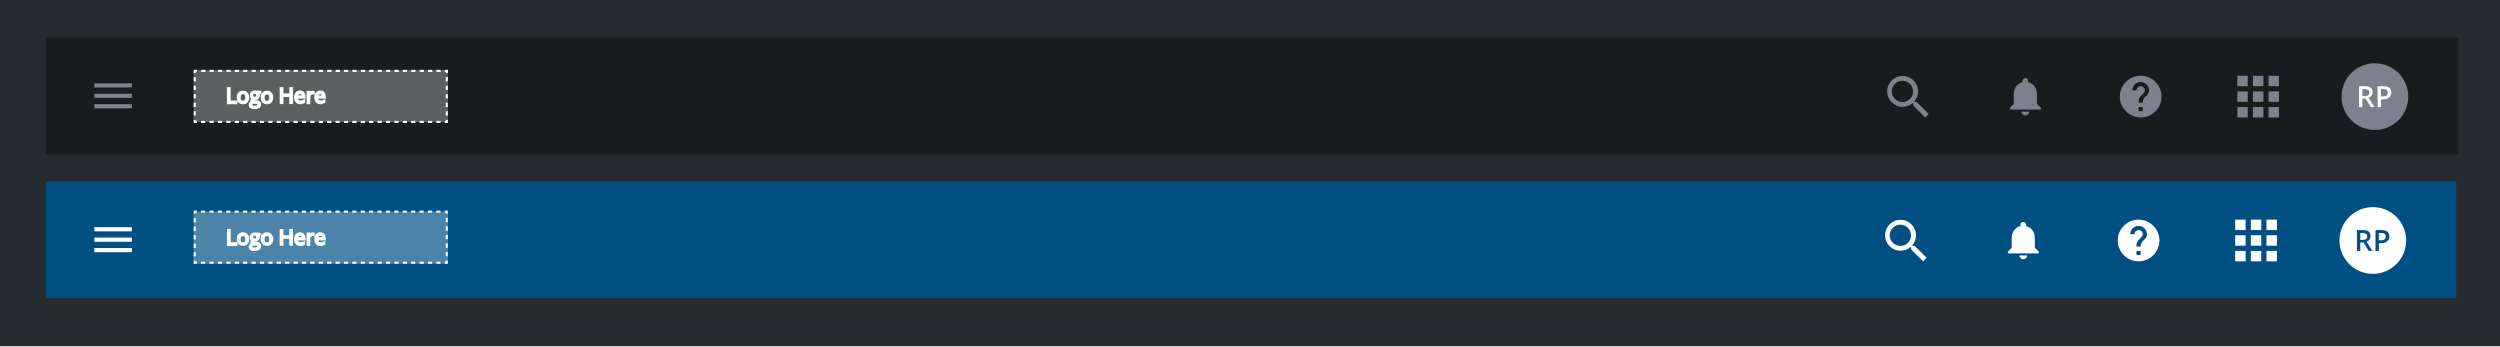
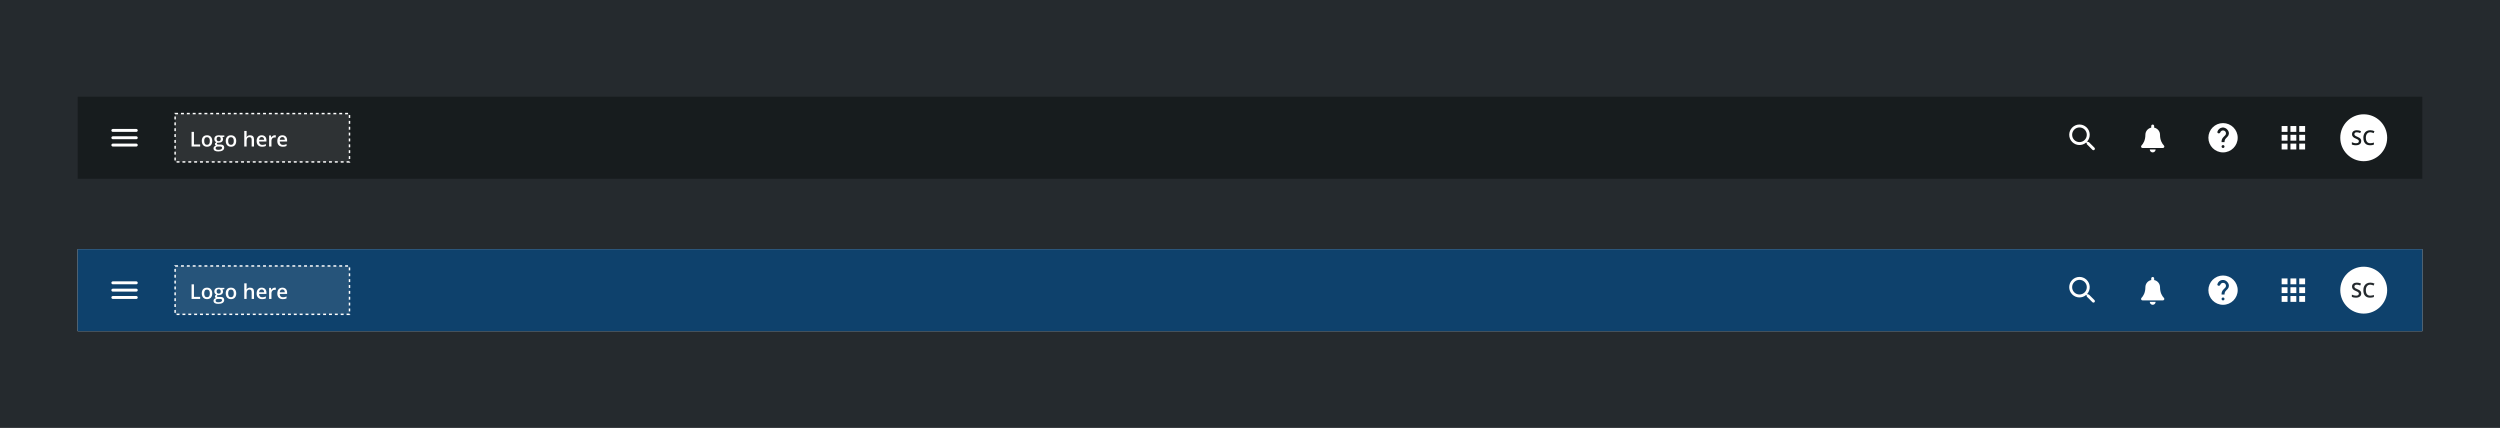
- <svg xmlns="http://www.w3.org/2000/svg" viewBox="0 0 1199 166">
-   <path d="m0 0h1199v166h-1199z" fill="#252a2e" />
-   <g transform="translate(51 41)">
-     <path d="m-29-23h1157v56h-1157z" fill="#171c1e" />
-     <circle cx="1088" cy="5.334" fill="none" r="24" />
-     <circle cx="1088" cy="5.334" fill="#7d808d" r="16" />
-     <path d="m-11 2v4h-1.6v-10h2.8c1.2 0 2.2.2 2.8.7s.9 1.2.9 2.2c0 1.3-.6 2.1-1.9 2.7l2.8 4.4h-1.8l-2.4-4zm0-1.3h1.1c.8 0 1.3-.1 1.7-.4s.5-.8.5-1.3c0-.6-.2-1-.6-1.2s-.9-.4-1.7-.4h-1zm13.9-1.7c0 1-.3 1.8-1 2.4s-1.7.9-3 .9h-1v3.7h-1.6v-10h2.9c1.2 0 2.1.3 2.8.8.6.5.9 1.2.9 2.2zm-5 1.9h.9c.8 0 1.5-.1 1.8-.4s.6-.7.6-1.4c0-.6-.2-1-.5-1.3s-.9-.4-1.7-.4h-1.1z" fill="#fff" transform="translate(1093 4.334)" />
-     <g transform="translate(1037 4.334)">
-       <path d="m-27-23h44c1.1 0 2 .9 2 2v44c0 1.1-.9 2-2 2h-44c-1.1 0-2-.9-2-2v-44c0-1.1.9-2 2-2z" fill="none" />
-       <g transform="translate(12 12)">
-         <path d="m-29-23h24v24h-24z" fill="none" />
-         <path d="m-27-16h5v-5h-5zm7.5 15h5v-5h-5zm-7.5 0h5v-5h-5zm0-7.5h5v-5h-5zm7.5 0h5v-5h-5zm7.5-12.5v5h5v-5zm-7.5 5h5v-5h-5zm7.5 7.5h5v-5h-5zm0 7.5h5v-5h-5z" fill="#7d808d" />
+ <svg xmlns="http://www.w3.org/2000/svg" width="1706" height="292" viewBox="0 0 1706 292" fill="none">
+   <rect width="1706" height="292" fill="#252A2E" />
+   <rect width="1600" height="56" transform="translate(53 66)" fill="#171C1E" />
+   <path d="M77 100H93C93.55 100 94 99.55 94 99C94 98.45 93.55 98 93 98H77C76.45 98 76 98.45 76 99C76 99.55 76.45 100 77 100ZM77 95H93C93.55 95 94 94.55 94 94C94 93.45 93.55 93 93 93H77C76.45 93 76 93.45 76 94C76 94.55 76.45 95 77 95ZM76 89C76 89.55 76.45 90 77 90H93C93.55 90 94 89.55 94 89C94 88.45 93.55 88 93 88H77C76.45 88 76 88.45 76 89Z" fill="white" />
+   <g clip-path="url(#clip0_1410_222653)">
+     <path d="M1425.38 96.92L1424.72 96.97L1424.31 96.56C1426.75 93.75 1426.59 89.46 1423.81 86.86C1421.03 84.26 1416.8 84.4 1414.17 86.94C1411.35 89.67 1411.32 94.16 1414.09 96.92C1416.7 99.53 1420.86 99.64 1423.61 97.26L1424.02 97.67L1423.97 98.32L1427.86 102.21C1428.25 102.6 1428.88 102.6 1429.27 102.21C1429.66 101.82 1429.66 101.19 1429.27 100.8L1425.39 96.92H1425.38ZM1422.57 95.51C1420.62 97.46 1417.44 97.46 1415.49 95.51C1413.54 93.56 1413.54 90.38 1415.49 88.43C1417.44 86.48 1420.62 86.48 1422.57 88.43C1424.52 90.38 1424.52 93.56 1422.57 95.51Z" fill="white" />
+     <g clip-path="url(#clip1_1410_222653)">
+       <path d="M1467 102H1471C1471 103.1 1470.1 104 1469 104C1467.9 104 1467 103.1 1467 102ZM1476.67 99.31C1475.36 97.96 1474 95.66 1474 92C1474 89.58 1472.28 87.56 1470 87.1V86C1470 85.45 1469.55 85 1469 85C1468.45 85 1468 85.45 1468 86V87.1C1465.72 87.56 1464 89.58 1464 92C1464 95.66 1462.63 97.96 1461.33 99.31C1460.72 99.95 1461.17 101 1462.05 101H1475.96C1476.84 101 1477.29 99.95 1476.68 99.31H1476.67Z" fill="white" />
+     </g>
+     <path d="M1517 84C1511.48 84 1507 88.48 1507 94C1507 99.52 1511.48 104 1517 104C1522.52 104 1527 99.52 1527 94C1527 88.48 1522.52 84 1517 84ZM1517 101C1516.45 101 1516 100.55 1516 100C1516 99.45 1516.45 99 1517 99C1517.55 99 1518 99.45 1518 100C1518 100.55 1517.55 101 1517 101ZM1520.07 93.25L1519.17 94.17C1518.67 94.68 1518.31 95.14 1518.13 95.86C1518.05 96.18 1518 96.54 1518 97H1516V96.5C1516 96.04 1516.08 95.6 1516.22 95.19C1516.42 94.61 1516.75 94.09 1517.17 93.67L1518.41 92.41C1518.87 91.97 1519.09 91.31 1518.96 90.61C1518.83 89.89 1518.27 89.28 1517.57 89.08C1516.46 88.77 1515.43 89.4 1515.1 90.35C1514.98 90.72 1514.67 91 1514.28 91H1513.98C1513.4 91 1513 90.44 1513.16 89.88C1513.59 88.41 1514.84 87.29 1516.39 87.05C1517.91 86.81 1519.36 87.6 1520.26 88.85C1521.44 90.48 1521.09 92.23 1520.07 93.25Z" fill="white" />
+     <path fill-rule="evenodd" clip-rule="evenodd" d="M1557 90H1561V86H1557V90ZM1563 102H1567V98H1563V102ZM1561 102H1557V98H1561V102ZM1557 96H1561V92H1557V96ZM1567 96H1563V92H1567V96ZM1569 86V90H1573V86H1569ZM1567 90H1563V86H1567V90ZM1569 96H1573V92H1569V96ZM1573 102H1569V98H1573V102Z" fill="white" />
+     <g clip-path="url(#clip2_1410_222653)">
+       <circle cx="1613" cy="94" r="16" fill="white" />
+       <path d="M1611.3 96.279C1611.3 96.872 1611.15 97.382 1610.86 97.811C1610.57 98.239 1610.16 98.567 1609.62 98.795C1609.08 99.023 1608.43 99.137 1607.69 99.137C1607.32 99.137 1606.97 99.116 1606.64 99.075C1606.31 99.034 1605.99 98.975 1605.7 98.897C1605.41 98.815 1605.14 98.717 1604.9 98.603V97.059C1605.3 97.236 1605.76 97.398 1606.26 97.544C1606.76 97.685 1607.27 97.756 1607.79 97.756C1608.21 97.756 1608.56 97.701 1608.84 97.592C1609.13 97.478 1609.33 97.318 1609.47 97.113C1609.61 96.904 1609.68 96.66 1609.68 96.382C1609.68 96.086 1609.6 95.835 1609.44 95.63C1609.28 95.425 1609.04 95.238 1608.71 95.069C1608.39 94.896 1607.99 94.712 1607.51 94.516C1607.18 94.383 1606.87 94.233 1606.57 94.064C1606.27 93.896 1606.01 93.698 1605.77 93.47C1605.54 93.242 1605.36 92.973 1605.22 92.663C1605.09 92.349 1605.02 91.98 1605.02 91.556C1605.02 90.991 1605.16 90.507 1605.42 90.106C1605.7 89.705 1606.08 89.398 1606.57 89.184C1607.07 88.969 1607.65 88.862 1608.31 88.862C1608.83 88.862 1609.33 88.917 1609.79 89.026C1610.25 89.136 1610.71 89.291 1611.15 89.491L1610.63 90.811C1610.22 90.642 1609.82 90.507 1609.44 90.407C1609.05 90.307 1608.66 90.257 1608.26 90.257C1607.92 90.257 1607.62 90.309 1607.38 90.414C1607.14 90.519 1606.95 90.667 1606.83 90.858C1606.7 91.045 1606.64 91.269 1606.64 91.528C1606.64 91.82 1606.71 92.066 1606.85 92.267C1607 92.463 1607.22 92.643 1607.52 92.807C1607.83 92.971 1608.22 93.153 1608.7 93.353C1609.25 93.581 1609.72 93.821 1610.1 94.071C1610.49 94.322 1610.78 94.623 1610.99 94.974C1611.19 95.32 1611.3 95.755 1611.3 96.279ZM1617.48 90.257C1617 90.257 1616.58 90.343 1616.2 90.517C1615.82 90.69 1615.51 90.94 1615.25 91.269C1614.99 91.592 1614.79 91.986 1614.65 92.451C1614.52 92.912 1614.45 93.431 1614.45 94.01C1614.45 94.784 1614.56 95.452 1614.78 96.013C1615 96.569 1615.33 96.997 1615.77 97.298C1616.22 97.594 1616.79 97.742 1617.47 97.742C1617.89 97.742 1618.31 97.701 1618.71 97.619C1619.11 97.537 1619.52 97.425 1619.95 97.284V98.679C1619.55 98.838 1619.14 98.954 1618.72 99.027C1618.31 99.1 1617.83 99.137 1617.29 99.137C1616.26 99.137 1615.42 98.925 1614.74 98.501C1614.07 98.077 1613.57 97.48 1613.24 96.71C1612.91 95.94 1612.75 95.037 1612.75 94.003C1612.75 93.246 1612.85 92.554 1613.06 91.925C1613.27 91.296 1613.58 90.754 1613.98 90.298C1614.38 89.838 1614.87 89.484 1615.46 89.238C1616.05 88.988 1616.73 88.862 1617.49 88.862C1617.99 88.862 1618.48 88.919 1618.97 89.033C1619.45 89.143 1619.91 89.3 1620.32 89.505L1619.75 90.858C1619.4 90.694 1619.04 90.553 1618.66 90.435C1618.28 90.316 1617.89 90.257 1617.48 90.257Z" fill="#171C1E" />
+     </g>
+   </g>
+   <g clip-path="url(#clip3_1410_222653)">
+     <rect width="1600" height="56" transform="translate(53 170)" fill="white" />
+     <rect x="53" y="170" width="1600" height="56" fill="#0E416C" />
+     <path d="M77 204H93C93.55 204 94 203.55 94 203C94 202.45 93.55 202 93 202H77C76.45 202 76 202.45 76 203C76 203.55 76.45 204 77 204ZM77 199H93C93.55 199 94 198.55 94 198C94 197.45 93.55 197 93 197H77C76.45 197 76 197.45 76 198C76 198.55 76.45 199 77 199ZM76 193C76 193.55 76.45 194 77 194H93C93.55 194 94 193.55 94 193C94 192.45 93.55 192 93 192H77C76.45 192 76 192.45 76 193Z" fill="white" />
+     <g clip-path="url(#clip4_1410_222653)">
+       <path d="M1425.38 200.92L1424.72 200.97L1424.31 200.56C1426.75 197.75 1426.59 193.46 1423.81 190.86C1421.03 188.26 1416.8 188.4 1414.17 190.94C1411.35 193.67 1411.32 198.16 1414.09 200.92C1416.7 203.53 1420.86 203.64 1423.61 201.26L1424.02 201.67L1423.97 202.32L1427.86 206.21C1428.25 206.6 1428.88 206.6 1429.27 206.21C1429.66 205.82 1429.66 205.19 1429.27 204.8L1425.39 200.92H1425.38ZM1422.57 199.51C1420.62 201.46 1417.44 201.46 1415.49 199.51C1413.54 197.56 1413.54 194.38 1415.49 192.43C1417.44 190.48 1420.62 190.48 1422.57 192.43C1424.52 194.38 1424.52 197.56 1422.57 199.51Z" fill="white" />
+       <g clip-path="url(#clip5_1410_222653)">
+         <path d="M1467 206H1471C1471 207.1 1470.1 208 1469 208C1467.9 208 1467 207.1 1467 206ZM1476.67 203.31C1475.36 201.96 1474 199.66 1474 196C1474 193.58 1472.28 191.56 1470 191.1V190C1470 189.45 1469.55 189 1469 189C1468.45 189 1468 189.45 1468 190V191.1C1465.72 191.56 1464 193.58 1464 196C1464 199.66 1462.63 201.96 1461.33 203.31C1460.72 203.95 1461.17 205 1462.05 205H1475.96C1476.84 205 1477.29 203.95 1476.68 203.31H1476.67Z" fill="white" />
+       </g>
+       <path d="M1517 188C1511.48 188 1507 192.48 1507 198C1507 203.52 1511.48 208 1517 208C1522.52 208 1527 203.52 1527 198C1527 192.48 1522.52 188 1517 188ZM1517 205C1516.45 205 1516 204.55 1516 204C1516 203.45 1516.45 203 1517 203C1517.55 203 1518 203.45 1518 204C1518 204.55 1517.55 205 1517 205ZM1520.07 197.25L1519.17 198.17C1518.67 198.68 1518.31 199.14 1518.13 199.86C1518.05 200.18 1518 200.54 1518 201H1516V200.5C1516 200.04 1516.08 199.6 1516.22 199.19C1516.42 198.61 1516.75 198.09 1517.17 197.67L1518.41 196.41C1518.87 195.97 1519.09 195.31 1518.96 194.61C1518.83 193.89 1518.27 193.28 1517.57 193.08C1516.46 192.77 1515.43 193.4 1515.1 194.35C1514.98 194.72 1514.67 195 1514.28 195H1513.98C1513.4 195 1513 194.44 1513.16 193.88C1513.59 192.41 1514.84 191.29 1516.39 191.05C1517.91 190.81 1519.36 191.6 1520.26 192.85C1521.44 194.48 1521.09 196.23 1520.07 197.25Z" fill="white" />
+       <g clip-path="url(#clip6_1410_222653)">
+         <path d="M1557 194H1561V190H1557V194ZM1563 206H1567V202H1563V206ZM1557 206H1561V202H1557V206ZM1557 200H1561V196H1557V200ZM1563 200H1567V196H1563V200ZM1569 190V194H1573V190H1569ZM1563 194H1567V190H1563V194ZM1569 200H1573V196H1569V200ZM1569 206H1573V202H1569V206Z" fill="white" />
+       </g>
+       <g clip-path="url(#clip7_1410_222653)">
+         <circle cx="1613" cy="198" r="16" fill="white" />
+         <path d="M1611.3 200.286C1611.3 201.175 1610.98 201.872 1610.33 202.378C1609.69 202.884 1608.8 203.137 1607.67 203.137C1606.54 203.137 1605.62 202.961 1604.9 202.61V201.065C1605.35 201.28 1605.84 201.448 1606.35 201.571C1606.86 201.694 1607.34 201.756 1607.78 201.756C1608.43 201.756 1608.91 201.633 1609.21 201.387C1609.52 201.141 1609.68 200.81 1609.68 200.396C1609.68 200.022 1609.54 199.705 1609.25 199.445C1608.97 199.186 1608.39 198.878 1607.5 198.522C1606.59 198.153 1605.95 197.732 1605.58 197.258C1605.2 196.784 1605.01 196.214 1605.01 195.549C1605.01 194.715 1605.31 194.059 1605.9 193.58C1606.5 193.102 1607.29 192.862 1608.29 192.862C1609.25 192.862 1610.2 193.072 1611.15 193.491L1610.63 194.824C1609.74 194.451 1608.95 194.264 1608.25 194.264C1607.72 194.264 1607.32 194.38 1607.04 194.612C1606.77 194.84 1606.63 195.143 1606.63 195.521C1606.63 195.781 1606.69 196.005 1606.8 196.191C1606.91 196.374 1607.09 196.547 1607.34 196.711C1607.59 196.875 1608.04 197.091 1608.69 197.36C1609.43 197.666 1609.96 197.951 1610.31 198.215C1610.65 198.479 1610.9 198.778 1611.06 199.11C1611.22 199.443 1611.3 199.835 1611.3 200.286ZM1617.48 194.264C1616.54 194.264 1615.81 194.596 1615.27 195.262C1614.73 195.927 1614.46 196.845 1614.46 198.017C1614.46 199.243 1614.72 200.17 1615.23 200.799C1615.75 201.428 1616.5 201.742 1617.48 201.742C1617.91 201.742 1618.32 201.701 1618.71 201.619C1619.11 201.533 1619.52 201.423 1619.95 201.291V202.692C1619.17 202.989 1618.28 203.137 1617.29 203.137C1615.82 203.137 1614.7 202.695 1613.92 201.811C1613.13 200.922 1612.74 199.653 1612.74 198.003C1612.74 196.964 1612.93 196.055 1613.31 195.275C1613.69 194.496 1614.24 193.899 1614.96 193.484C1615.68 193.07 1616.53 192.862 1617.5 192.862C1618.52 192.862 1619.46 193.076 1620.33 193.505L1619.74 194.865C1619.4 194.706 1619.04 194.567 1618.67 194.448C1618.29 194.325 1617.9 194.264 1617.48 194.264Z" fill="#252A2E" />
      </g>
    </g>
-     <g transform="translate(981 4.334)">
-       <path d="m-27-23h44c1.1 0 2 .9 2 2v44c0 1.1-.9 2-2 2h-44c-1.1 0-2-.9-2-2v-44c0-1.1.9-2 2-2z" fill="none" />
-       <g transform="translate(12 12)">
-         <path d="m-29-23h24v24h-24z" fill="none" />
-         <path d="m-19-23c-5.5 0-10 4.5-10 10s4.5 10 10 10 10-4.5 10-10-4.5-10-10-10zm1 17h-2v-2h2zm2.1-7.8-.9.9c-.8.7-1.3 1.8-1.2 2.8h-2v-.5c0-1.1.4-2.1 1.2-2.8l1.2-1.3c.4-.3.6-.8.6-1.3 0-1.1-.9-2-2-2s-2 .9-2 2h-2c0-2.2 1.8-4 4-4s4 1.8 4 4c0 .8-.3 1.7-.9 2.2z" fill="#7d808d" transform="translate(1.667 2)" />
-       </g>
-     </g>
-     <g transform="translate(925 4.334)">
-       <path d="m-27-23h44c1.1 0 2 .9 2 2v44c0 1.1-.9 2-2 2h-44c-1.1 0-2-.9-2-2v-44c0-1.1.9-2 2-2z" fill="none" />
-       <g transform="translate(10 10)">
-         <path d="m-29-23h28v28h-28z" fill="none" />
-         <path d="m-14.6 0c1 0 1.8-.8 1.8-1.8h-3.7c0 1 .9 1.8 1.9 1.8zm5.5-5.5v-4.6c0-2.8-1.5-5.2-4.2-5.8v-.6c0-.8-.6-1.4-1.3-1.4-.8 0-1.4.6-1.4 1.3v.7c-2.6.6-4.2 3-4.2 5.8v4.6l-1.8 1.8v.9h14.8v-.9z" fill="#7d808d" />
-       </g>
-     </g>
-     <g transform="translate(869 4.334)">
-       <path d="m-27-23h44c1.1 0 2 .9 2 2v44c0 1.1-.9 2-2 2h-44c-1.1 0-2-.9-2-2v-44c0-1.1.9-2 2-2z" fill="none" />
-       <g transform="translate(12 12)">
-         <path d="m-29-23h24v24h-24z" fill="none" />
-         <path clip-rule="evenodd" d="m-12.7-8.4h-.9l-.3-.3c1.2-1.3 1.8-3.1 1.8-4.8 0-4.1-3.3-7.4-7.4-7.4s-7.4 3.3-7.4 7.4 3.3 7.4 7.4 7.4c1.8 0 3.5-.6 4.8-1.8l.3.3v.9l5.7 5.7 1.7-1.7zm-6.9 0c-2.8 0-5.1-2.3-5.1-5.1s2.3-5.1 5.1-5.1 5.1 2.3 5.1 5.1c.1 2.8-2.2 5.1-5.1 5.1z" fill="#7d808d" fill-rule="evenodd" />
-       </g>
-     </g>
-     <g transform="translate(8 4.334)">
-       <path d="m-27-23h44c1.1 0 2 .9 2 2v44c0 1.1-.9 2-2 2h-44c-1.1 0-2-.9-2-2v-44c0-1.1.9-2 2-2z" fill="none" />
-       <g transform="translate(12.25 11.618)">
-         <path d="m-29-23h24v24h-24z" fill="none" />
-         <path d="m-26-5h18v-2h-18zm0-5h18v-2h-18zm0-7v2h18v-2z" fill="#7d808d" />
-       </g>
-     </g>
-     <g fill="#fff" opacity=".3" stroke="#fff" transform="translate(71.333 16)">
-       <path d="m-29-23h121v24h-121z" stroke-miterlimit="10" />
-       <path d="m-28.5-22.5h120v23h-120z" stroke-dasharray="1 1" />
-     </g>
-     <path d="m-13-7.6v-7.1h.8v6.4h3.2v.8h-4zm9.7-2.6c0 .9-.2 1.6-.7 2-.4.5-1 .7-1.8.7-.5 0-.9-.1-1.3-.3s-.7-.5-.9-1-.3-.9-.3-1.5c0-.9.2-1.6.7-2 .4-.5 1-.7 1.8-.7.7 0 1.3.2 1.8.7s.7 1.2.7 2.1zm-4.1 0c0 .6.1 1.2.4 1.5s.7.5 1.2.5.9-.2 1.2-.5c.3-.4.4-.9.4-1.6s-.1-1.2-.4-1.5c-.3-.4-.7-.5-1.2-.5s-.9.2-1.2.5-.4.9-.4 1.6zm9.9-2.7v.5l-1 .1c.1.1.2.3.2.4.1.2.1.4.1.6 0 .5-.2.9-.5 1.3s-.9.5-1.5.5h-.4c-.4.2-.5.4-.5.7 0 .1.1.3.2.3.1.1.3.1.6.1h.9c.6 0 1 .1 1.3.4.3.2.5.6.5 1 0 .6-.2 1-.7 1.4-.5.3-1.2.4-2.1.4-.7 0-1.2-.1-1.6-.4s-.6-.6-.6-1.1c0-.3.1-.6.3-.8s.5-.4.9-.5c-.1 0-.2-.1-.3-.3-.1-.1-.1-.3-.1-.5s.1-.4.2-.5.3-.3.5-.4c-.3-.1-.5-.3-.7-.6s-.3-.6-.3-.9c0-.6.2-1 .5-1.4.4-.3.8-.5 1.5-.5.3 0 .5 0 .8.1h1.8zm-4.3 6.2c0 .3.1.5.4.7s.6.2 1 .2c.7 0 1.2-.1 1.5-.3s.5-.5.5-.8-.1-.5-.3-.6-.5-.2-1-.2h-1c-.4 0-.7.1-.9.3s-.2.4-.2.7zm.4-4.5c0 .4.1.7.3.8s.5.3.9.3c.8 0 1.2-.4 1.2-1.2s-.4-1.2-1.2-1.2c-.4 0-.7.1-.9.3s-.3.6-.3 1zm9.6 1c0 .9-.2 1.6-.7 2-.4.5-1 .7-1.8.7-.5 0-.9-.1-1.3-.3s-.7-.5-.9-1-.3-.9-.3-1.5c0-.9.2-1.6.7-2 .5-.5 1.1-.7 1.8-.7s1.3.2 1.8.7.7 1.2.7 2.1zm-4.1 0c0 .7.1 1.2.4 1.6s.7.5 1.2.5.9-.2 1.2-.5c.3-.4.4-1 .4-1.6 0-.7-.1-1.2-.4-1.5-.3-.4-.7-.5-1.2-.5s-.9.2-1.2.5-.4.8-.4 1.5zm13.6 2.6h-.8v-3.4h-3.8v3.4h-.8v-7.1h.8v3h3.8v-3h.8zm4.1.1c-.8 0-1.4-.2-1.9-.7s-.7-1.2-.7-2c0-.9.2-1.5.6-2.1.4-.5 1-.8 1.7-.8s1.2.2 1.6.7c.4.4.6 1 .6 1.7v.5h-3.7c0 .6.2 1.1.5 1.4s.7.5 1.3.5 1.1-.1 1.7-.4v.7c-.3.1-.6.2-.8.3-.2.2-.5.2-.9.2zm-.2-4.8c-.4 0-.8.1-1 .4-.3.3-.4.7-.5 1.2h2.8c0-.5-.1-.9-.3-1.2s-.6-.4-1-.4zm6-.7c.2 0 .5 0 .6.1l-.1.8c-.2 0-.4-.1-.6-.1-.4 0-.8.2-1.1.5-.2.3-.4.7-.4 1.3v2.9h-.8v-5.4h.7l.1 1c.2-.3.4-.6.7-.8s.6-.3.9-.3zm3.9 5.5c-.8 0-1.4-.2-1.9-.7s-.7-1.2-.7-2c0-.9.2-1.5.6-2.1.4-.5 1-.8 1.7-.8s1.2.2 1.6.7c.4.4.6 1 .6 1.7v.5h-3.7c0 .6.2 1.1.5 1.4s.7.5 1.3.5 1.1-.1 1.7-.4v.7c-.3.1-.6.2-.8.3-.2.2-.5.2-.9.2zm-.2-4.8c-.4 0-.8.1-1 .4-.3.3-.4.7-.5 1.2h2.8c0-.5-.1-.9-.3-1.2s-.6-.4-1-.4z" fill="#fff" stroke="#fff" stroke-miterlimit="10" transform="translate(71.333 16)" />
-     <path d="m-29 46h1156v56h-1156z" fill="#004f83" />
-     <g fill="#fff" stroke="#fff" transform="translate(71.333 16)">
-       <g opacity=".3">
-         <path d="m-29 45h121v24h-121z" stroke-miterlimit="10" />
-         <path d="m-28.5 45.5h120v23h-120z" stroke-dasharray="1 1" />
-       </g>
-       <path d="m-13 60.4v-7.1h.8v6.4h3.2v.8h-4zm9.7-2.7c0 .9-.2 1.6-.7 2-.4.5-1 .7-1.8.7-.5 0-.9-.1-1.3-.3s-.7-.5-.9-1-.3-.9-.3-1.5c0-.9.2-1.6.7-2 .4-.5 1-.7 1.8-.7.7 0 1.3.2 1.8.7s.7 1.3.7 2.1zm-4.1 0c0 .7.1 1.2.4 1.6s.7.5 1.2.5.9-.2 1.2-.5c.3-.4.4-.9.4-1.6s-.1-1.2-.4-1.5c-.3-.4-.7-.5-1.2-.5s-.9.2-1.2.5-.4.8-.4 1.5zm9.9-2.7v.5l-1 .1c.1.1.2.3.2.4.1.2.1.4.1.6 0 .5-.2.9-.5 1.3s-.8.5-1.5.5h-.4c-.3.2-.5.4-.5.7 0 .1.1.3.2.3.1.1.3.1.6.1h.9c.6 0 1 .1 1.3.4.3.2.5.6.5 1.1 0 .6-.2 1-.7 1.4-.5.3-1.2.5-2.1.5-.7 0-1.2-.1-1.6-.4s-.6-.6-.6-1.1c0-.3.1-.6.3-.8s.5-.4.9-.5c-.1-.1-.3-.2-.3-.3-.1-.1-.1-.3-.1-.5s.1-.4.2-.5.3-.3.5-.4c-.3-.1-.5-.3-.7-.6s-.3-.6-.3-.9c0-.6.2-1 .5-1.4.4-.3.8-.5 1.5-.5.3 0 .5 0 .8.1h1.8zm-4.3 6.3c0 .3.1.5.4.7s.6.2 1 .2c.7 0 1.2-.1 1.5-.3s.5-.5.5-.8-.1-.5-.3-.6-.5-.2-1-.2h-1c-.4 0-.7.1-.9.3s-.2.4-.2.7zm.4-4.5c0 .4.1.7.3.8s.5.3.9.3c.8 0 1.2-.4 1.2-1.2s-.4-1.2-1.2-1.2c-.4 0-.7.1-.9.3s-.3.6-.3 1zm9.6.9c0 .9-.2 1.6-.7 2-.4.5-1 .7-1.8.7-.5 0-.9-.1-1.3-.3s-.7-.5-.9-1-.3-.9-.3-1.5c0-.9.2-1.6.7-2 .4-.5 1-.7 1.8-.7.7 0 1.3.2 1.8.7.5.6.7 1.3.7 2.1zm-4.1 0c0 .7.1 1.2.4 1.6s.7.5 1.2.5.9-.2 1.2-.5c.3-.4.4-.9.4-1.6s-.1-1.2-.4-1.5c-.3-.4-.7-.5-1.2-.5s-.9.2-1.2.5-.4.8-.4 1.5zm13.6 2.7h-.8v-3.4h-3.8v3.4h-.8v-7.1h.8v3h3.8v-3h.8zm4.1.1c-.8 0-1.4-.2-1.9-.7s-.7-1.2-.7-2c0-.9.2-1.5.6-2.1.4-.5 1-.8 1.7-.8s1.2.2 1.6.7c.4.4.6 1 .6 1.7v.5h-3.7c0 .6.2 1.1.5 1.4s.7.5 1.3.5 1.1-.1 1.7-.4v.7c-.3.1-.6.2-.8.3-.2.2-.5.2-.9.2zm-.2-4.9c-.4 0-.8.1-1 .4-.3.3-.4.7-.5 1.2h2.8c0-.5-.1-.9-.3-1.2-.2-.2-.6-.4-1-.4zm6-.7c.2 0 .5 0 .6.1l-.1.8c-.2 0-.4-.1-.6-.1-.4 0-.8.2-1.1.5-.2.4-.4.8-.4 1.3v2.9h-.8v-5.4h.7l.1 1c.2-.3.4-.6.7-.8s.6-.3.9-.3zm3.9 5.6c-.8 0-1.4-.2-1.9-.7s-.7-1.2-.7-2c0-.9.2-1.5.6-2.1.4-.5 1-.8 1.7-.8s1.2.2 1.6.7c.4.4.6 1 .6 1.7v.5h-3.7c0 .6.2 1.1.5 1.4s.7.5 1.3.5 1.1-.1 1.7-.4v.7c-.3.1-.6.2-.8.3-.2.2-.5.2-.9.2zm-.2-4.9c-.4 0-.8.1-1 .4-.3.3-.4.7-.5 1.2h2.8c0-.5-.1-.9-.3-1.2-.2-.2-.6-.4-1-.4z" stroke-miterlimit="10" />
-     </g>
  </g>
-   <circle cx="1138" cy="115.334" fill="none" r="24" />
-   <circle cx="1138" cy="115.334" fill="#fff" r="16" />
-   <path d="m-11 2v4h-1.6v-10h2.8c1.2 0 2.2.2 2.8.7s.9 1.2.9 2.2c0 1.3-.6 2.1-1.9 2.7l2.8 4.4h-1.8l-2.4-4zm0-1.3h1.1c.8 0 1.3-.1 1.7-.4s.5-.8.5-1.3c0-.6-.2-1-.6-1.2s-.9-.4-1.7-.4h-1zm13.9-1.7c0 1-.3 1.8-1 2.4s-1.7.9-3 .9h-1v3.7h-1.6v-10h2.9c1.2 0 2.1.3 2.8.8.6.5.9 1.2.9 2.2zm-5 1.9h.9c.8 0 1.5-.1 1.8-.4s.6-.7.6-1.4c0-.6-.2-1-.5-1.3s-.9-.4-1.7-.4h-1.1z" fill="#004f83" transform="translate(1143 114.334)" />
-   <g transform="translate(1087 114.334)">
-     <path d="m-27-23h44c1.1 0 2 .9 2 2v44c0 1.1-.9 2-2 2h-44c-1.1 0-2-.9-2-2v-44c0-1.1.9-2 2-2z" fill="none" />
-     <g transform="translate(12 12)">
-       <path d="m-29-23h24v24h-24z" fill="none" />
-       <path d="m-27-16h5v-5h-5zm7.5 15h5v-5h-5zm-7.5 0h5v-5h-5zm0-7.5h5v-5h-5zm7.5 0h5v-5h-5zm7.5-12.5v5h5v-5zm-7.5 5h5v-5h-5zm7.5 7.5h5v-5h-5zm0 7.5h5v-5h-5z" fill="#fff" />
-     </g>
-   </g>
-   <g transform="translate(1031 114.334)">
-     <path d="m-27-23h44c1.1 0 2 .9 2 2v44c0 1.1-.9 2-2 2h-44c-1.1 0-2-.9-2-2v-44c0-1.1.9-2 2-2z" fill="none" />
-     <g transform="translate(12 12)">
-       <path d="m-29-23h24v24h-24z" fill="none" />
-       <path d="m-19-23c-5.5 0-10 4.5-10 10s4.5 10 10 10 10-4.5 10-10-4.5-10-10-10zm1 17h-2v-2h2zm2.1-7.8-.9.9c-.8.7-1.3 1.8-1.2 2.8h-2v-.5c0-1.1.4-2.1 1.2-2.8l1.2-1.3c.4-.3.6-.8.6-1.3 0-1.1-.9-2-2-2s-2 .9-2 2h-2c0-2.2 1.8-4 4-4s4 1.8 4 4c0 .8-.3 1.7-.9 2.2z" fill="#fff" transform="translate(1.667 2)" />
-     </g>
-   </g>
-   <g transform="translate(975 114.334)">
-     <path d="m-27-23h44c1.1 0 2 .9 2 2v44c0 1.1-.9 2-2 2h-44c-1.1 0-2-.9-2-2v-44c0-1.1.9-2 2-2z" fill="none" />
-     <g transform="translate(10 10)">
-       <path d="m-29-23h28v28h-28z" fill="none" />
-       <path d="m-14.6 0c1 0 1.8-.8 1.8-1.8h-3.7c0 1 .9 1.8 1.9 1.8zm5.5-5.5v-4.6c0-2.8-1.5-5.2-4.2-5.8v-.6c0-.8-.6-1.4-1.3-1.4-.8 0-1.4.6-1.4 1.3v.7c-2.6.6-4.2 3-4.2 5.8v4.6l-1.8 1.8v.9h14.8v-.9z" fill="#fff" />
-     </g>
-   </g>
-   <g transform="translate(919 114.334)">
-     <path d="m-27-23h44c1.1 0 2 .9 2 2v44c0 1.1-.9 2-2 2h-44c-1.1 0-2-.9-2-2v-44c0-1.1.9-2 2-2z" fill="none" />
-     <g transform="translate(12 12)">
-       <path d="m-29-23h24v24h-24z" fill="none" />
-       <path clip-rule="evenodd" d="m-12.7-8.4h-.9l-.3-.3c1.2-1.3 1.8-3.1 1.8-4.8 0-4.1-3.3-7.4-7.4-7.4s-7.4 3.3-7.4 7.4 3.3 7.4 7.4 7.4c1.8 0 3.5-.6 4.8-1.8l.3.3v.9l5.7 5.7 1.7-1.7zm-6.9 0c-2.8 0-5.1-2.3-5.1-5.1s2.3-5.1 5.1-5.1 5.1 2.3 5.1 5.1c.1 2.8-2.2 5.1-5.1 5.1z" fill="#fff" fill-rule="evenodd" />
-     </g>
-   </g>
-   <g transform="translate(59 114.334)">
-     <path d="m-27-23h44c1.1 0 2 .9 2 2v44c0 1.1-.9 2-2 2h-44c-1.1 0-2-.9-2-2v-44c0-1.1.9-2 2-2z" fill="none" />
-     <g transform="translate(12.25 11.618)">
-       <path d="m-29-23h24v24h-24z" fill="none" />
-       <path d="m-26-5h18v-2h-18zm0-5h18v-2h-18zm0-7v2h18v-2z" fill="#fff" />
-     </g>
-   </g>
-   <g fill="none" stroke="#fff" stroke-miterlimit="10">
-     <path d="m214.3 57.5v1h-1" />
-     <path d="m211.3 58.5h-115.8" stroke-dasharray="2.015 2.015" />
-     <path d="m94.4 58.5h-1v-1" />
-     <path d="m93.4 55.4v-19.4" stroke-dasharray="2.046 2.046" />
-     <path d="m93.4 35v-1h1" />
-     <path d="m96.5 34h115.8" stroke-dasharray="2.015 2.015" />
-     <path d="m213.3 34h1v1" />
-     <path d="m214.3 37v19.5" stroke-dasharray="2.046 2.046" />
-     <path d="m214.3 125v1h-1" />
-     <path d="m211.3 126h-115.9" stroke-dasharray="2.015 2.015" />
-     <path d="m94.4 126h-1v-1" />
-     <path d="m93.4 123v-19.5" stroke-dasharray="2.046 2.046" />
-     <path d="m93.4 102.5v-1h1" />
-     <path d="m96.4 101.5h115.9" stroke-dasharray="2.015 2.015" />
-     <path d="m213.3 101.5h1v1" />
-     <path d="m214.3 104.5v19.5" stroke-dasharray="2.046 2.046" />
-   </g>
+   <rect x="119.5" y="181.5" width="119" height="33" fill="white" fill-opacity="0.1" stroke="white" stroke-dasharray="2 2" />
+   <path d="M130.721 204V194.006H132.354V202.599H136.586V204H130.721ZM144.844 200.206C144.844 201.441 144.527 202.405 143.894 203.098C143.26 203.79 142.378 204.137 141.248 204.137C140.542 204.137 139.917 203.977 139.375 203.658C138.833 203.339 138.416 202.881 138.124 202.284C137.832 201.687 137.687 200.994 137.687 200.206C137.687 198.98 138.001 198.023 138.63 197.335C139.259 196.647 140.145 196.303 141.289 196.303C142.383 196.303 143.249 196.656 143.887 197.362C144.525 198.064 144.844 199.012 144.844 200.206ZM139.341 200.206C139.341 201.951 139.986 202.824 141.275 202.824C142.551 202.824 143.189 201.951 143.189 200.206C143.189 198.479 142.547 197.615 141.262 197.615C140.587 197.615 140.097 197.839 139.792 198.285C139.491 198.732 139.341 199.372 139.341 200.206ZM153.081 196.439V197.321L151.789 197.561C151.908 197.72 152.006 197.916 152.083 198.148C152.16 198.381 152.199 198.627 152.199 198.887C152.199 199.666 151.93 200.279 151.393 200.726C150.855 201.172 150.114 201.396 149.171 201.396C148.929 201.396 148.711 201.377 148.515 201.341C148.168 201.555 147.995 201.806 147.995 202.093C147.995 202.266 148.075 202.396 148.234 202.482C148.398 202.569 148.697 202.612 149.13 202.612H150.449C151.283 202.612 151.917 202.79 152.35 203.146C152.783 203.501 152.999 204.014 152.999 204.684C152.999 205.54 152.646 206.201 151.939 206.666C151.233 207.131 150.212 207.363 148.877 207.363C147.847 207.363 147.061 207.181 146.519 206.816C145.976 206.452 145.705 205.932 145.705 205.258C145.705 204.793 145.851 204.401 146.143 204.082C146.439 203.768 146.851 203.549 147.38 203.426C147.166 203.335 146.988 203.189 146.847 202.988C146.71 202.783 146.642 202.569 146.642 202.346C146.642 202.063 146.721 201.824 146.881 201.628C147.04 201.432 147.277 201.238 147.592 201.047C147.2 200.878 146.881 200.605 146.635 200.227C146.393 199.844 146.272 199.397 146.272 198.887C146.272 198.066 146.53 197.431 147.045 196.979C147.564 196.528 148.303 196.303 149.26 196.303C149.474 196.303 149.697 196.319 149.93 196.351C150.167 196.378 150.344 196.408 150.463 196.439H153.081ZM147.141 205.176C147.141 205.522 147.296 205.789 147.605 205.976C147.92 206.162 148.36 206.256 148.925 206.256C149.8 206.256 150.451 206.131 150.88 205.88C151.308 205.629 151.522 205.297 151.522 204.882C151.522 204.554 151.404 204.319 151.167 204.178C150.935 204.041 150.499 203.973 149.861 203.973H148.645C148.184 203.973 147.817 204.08 147.544 204.294C147.275 204.513 147.141 204.807 147.141 205.176ZM147.831 198.887C147.831 199.361 147.952 199.725 148.193 199.98C148.439 200.236 148.79 200.363 149.246 200.363C150.176 200.363 150.641 199.867 150.641 198.873C150.641 198.381 150.524 198.003 150.292 197.738C150.064 197.469 149.715 197.335 149.246 197.335C148.781 197.335 148.428 197.467 148.187 197.731C147.95 197.996 147.831 198.381 147.831 198.887ZM161.195 200.206C161.195 201.441 160.879 202.405 160.245 203.098C159.612 203.79 158.73 204.137 157.6 204.137C156.893 204.137 156.269 203.977 155.727 203.658C155.184 203.339 154.767 202.881 154.476 202.284C154.184 201.687 154.038 200.994 154.038 200.206C154.038 198.98 154.353 198.023 154.981 197.335C155.61 196.647 156.497 196.303 157.641 196.303C158.734 196.303 159.6 196.656 160.238 197.362C160.876 198.064 161.195 199.012 161.195 200.206ZM155.692 200.206C155.692 201.951 156.337 202.824 157.627 202.824C158.903 202.824 159.541 201.951 159.541 200.206C159.541 198.479 158.898 197.615 157.613 197.615C156.939 197.615 156.449 197.839 156.144 198.285C155.843 198.732 155.692 199.372 155.692 200.206ZM173.336 204H171.723V199.352C171.723 198.768 171.604 198.333 171.367 198.046C171.135 197.759 170.763 197.615 170.253 197.615C169.578 197.615 169.082 197.818 168.763 198.224C168.448 198.625 168.291 199.299 168.291 200.247V204H166.685V193.363H168.291V196.063C168.291 196.496 168.264 196.959 168.209 197.451H168.312C168.53 197.087 168.833 196.804 169.221 196.604C169.613 196.403 170.068 196.303 170.588 196.303C172.42 196.303 173.336 197.226 173.336 199.071V204ZM178.873 204.137C177.697 204.137 176.777 203.795 176.111 203.111C175.451 202.423 175.12 201.478 175.12 200.274C175.12 199.039 175.428 198.069 176.043 197.362C176.658 196.656 177.504 196.303 178.579 196.303C179.577 196.303 180.366 196.606 180.944 197.212C181.523 197.818 181.812 198.652 181.812 199.714V200.582H176.774C176.797 201.316 176.995 201.881 177.369 202.277C177.743 202.669 178.269 202.865 178.948 202.865C179.395 202.865 179.81 202.824 180.192 202.742C180.58 202.656 180.994 202.514 181.437 202.318V203.624C181.045 203.811 180.648 203.943 180.247 204.021C179.846 204.098 179.388 204.137 178.873 204.137ZM178.579 197.52C178.069 197.52 177.659 197.681 177.349 198.005C177.043 198.328 176.861 198.8 176.802 199.42H180.233C180.224 198.796 180.074 198.324 179.782 198.005C179.491 197.681 179.09 197.52 178.579 197.52ZM187.473 196.303C187.796 196.303 188.063 196.326 188.272 196.371L188.115 197.868C187.887 197.813 187.65 197.786 187.404 197.786C186.762 197.786 186.24 197.996 185.839 198.415C185.442 198.834 185.244 199.379 185.244 200.049V204H183.638V196.439H184.896L185.107 197.772H185.189C185.44 197.321 185.766 196.964 186.167 196.699C186.573 196.435 187.008 196.303 187.473 196.303ZM192.982 204.137C191.807 204.137 190.886 203.795 190.221 203.111C189.56 202.423 189.229 201.478 189.229 200.274C189.229 199.039 189.537 198.069 190.152 197.362C190.768 196.656 191.613 196.303 192.688 196.303C193.687 196.303 194.475 196.606 195.054 197.212C195.632 197.818 195.922 198.652 195.922 199.714V200.582H190.884C190.907 201.316 191.105 201.881 191.479 202.277C191.852 202.669 192.379 202.865 193.058 202.865C193.504 202.865 193.919 202.824 194.302 202.742C194.689 202.656 195.104 202.514 195.546 202.318V203.624C195.154 203.811 194.757 203.943 194.356 204.021C193.955 204.098 193.497 204.137 192.982 204.137ZM192.688 197.52C192.178 197.52 191.768 197.681 191.458 198.005C191.153 198.328 190.97 198.8 190.911 199.42H194.343C194.334 198.796 194.183 198.324 193.892 198.005C193.6 197.681 193.199 197.52 192.688 197.52Z" fill="white" />
+   <rect x="119.5" y="77.5" width="119" height="33" fill="white" fill-opacity="0.1" stroke="white" stroke-dasharray="2 2" />
+   <path d="M130.721 100V90.006H132.354V98.599H136.586V100H130.721ZM144.844 96.206C144.844 97.441 144.527 98.405 143.894 99.098C143.26 99.79 142.378 100.137 141.248 100.137C140.542 100.137 139.917 99.977 139.375 99.658C138.833 99.339 138.416 98.881 138.124 98.284C137.832 97.687 137.687 96.995 137.687 96.206C137.687 94.98 138.001 94.023 138.63 93.335C139.259 92.647 140.145 92.303 141.289 92.303C142.383 92.303 143.249 92.656 143.887 93.362C144.525 94.064 144.844 95.012 144.844 96.206ZM139.341 96.206C139.341 97.951 139.986 98.824 141.275 98.824C142.551 98.824 143.189 97.951 143.189 96.206C143.189 94.479 142.547 93.615 141.262 93.615C140.587 93.615 140.097 93.838 139.792 94.285C139.491 94.732 139.341 95.372 139.341 96.206ZM153.081 92.439V93.321L151.789 93.561C151.908 93.72 152.006 93.916 152.083 94.148C152.16 94.381 152.199 94.627 152.199 94.887C152.199 95.666 151.93 96.279 151.393 96.726C150.855 97.172 150.114 97.395 149.171 97.395C148.929 97.395 148.711 97.377 148.515 97.341C148.168 97.555 147.995 97.806 147.995 98.093C147.995 98.266 148.075 98.396 148.234 98.482C148.398 98.569 148.697 98.612 149.13 98.612H150.449C151.283 98.612 151.917 98.79 152.35 99.145C152.783 99.501 152.999 100.014 152.999 100.684C152.999 101.54 152.646 102.201 151.939 102.666C151.233 103.131 150.212 103.363 148.877 103.363C147.847 103.363 147.061 103.181 146.519 102.816C145.976 102.452 145.705 101.932 145.705 101.258C145.705 100.793 145.851 100.401 146.143 100.082C146.439 99.768 146.851 99.549 147.38 99.426C147.166 99.335 146.988 99.189 146.847 98.988C146.71 98.783 146.642 98.569 146.642 98.346C146.642 98.063 146.721 97.824 146.881 97.628C147.04 97.432 147.277 97.238 147.592 97.047C147.2 96.878 146.881 96.605 146.635 96.227C146.393 95.844 146.272 95.397 146.272 94.887C146.272 94.066 146.53 93.431 147.045 92.98C147.564 92.528 148.303 92.303 149.26 92.303C149.474 92.303 149.697 92.319 149.93 92.351C150.167 92.378 150.344 92.408 150.463 92.439H153.081ZM147.141 101.176C147.141 101.522 147.296 101.789 147.605 101.976C147.92 102.162 148.36 102.256 148.925 102.256C149.8 102.256 150.451 102.131 150.88 101.88C151.308 101.629 151.522 101.297 151.522 100.882C151.522 100.554 151.404 100.319 151.167 100.178C150.935 100.041 150.499 99.973 149.861 99.973H148.645C148.184 99.973 147.817 100.08 147.544 100.294C147.275 100.513 147.141 100.807 147.141 101.176ZM147.831 94.887C147.831 95.361 147.952 95.725 148.193 95.981C148.439 96.236 148.79 96.363 149.246 96.363C150.176 96.363 150.641 95.867 150.641 94.873C150.641 94.381 150.524 94.003 150.292 93.738C150.064 93.469 149.715 93.335 149.246 93.335C148.781 93.335 148.428 93.467 148.187 93.731C147.95 93.996 147.831 94.381 147.831 94.887ZM161.195 96.206C161.195 97.441 160.879 98.405 160.245 99.098C159.612 99.79 158.73 100.137 157.6 100.137C156.893 100.137 156.269 99.977 155.727 99.658C155.184 99.339 154.767 98.881 154.476 98.284C154.184 97.687 154.038 96.995 154.038 96.206C154.038 94.98 154.353 94.023 154.981 93.335C155.61 92.647 156.497 92.303 157.641 92.303C158.734 92.303 159.6 92.656 160.238 93.362C160.876 94.064 161.195 95.012 161.195 96.206ZM155.692 96.206C155.692 97.951 156.337 98.824 157.627 98.824C158.903 98.824 159.541 97.951 159.541 96.206C159.541 94.479 158.898 93.615 157.613 93.615C156.939 93.615 156.449 93.838 156.144 94.285C155.843 94.732 155.692 95.372 155.692 96.206ZM173.336 100H171.723V95.352C171.723 94.768 171.604 94.333 171.367 94.046C171.135 93.759 170.763 93.615 170.253 93.615C169.578 93.615 169.082 93.818 168.763 94.224C168.448 94.625 168.291 95.299 168.291 96.247V100H166.685V89.363H168.291V92.064C168.291 92.496 168.264 92.959 168.209 93.451H168.312C168.53 93.087 168.833 92.804 169.221 92.603C169.613 92.403 170.068 92.303 170.588 92.303C172.42 92.303 173.336 93.226 173.336 95.071V100ZM178.873 100.137C177.697 100.137 176.777 99.795 176.111 99.111C175.451 98.423 175.12 97.478 175.12 96.274C175.12 95.039 175.428 94.069 176.043 93.362C176.658 92.656 177.504 92.303 178.579 92.303C179.577 92.303 180.366 92.606 180.944 93.212C181.523 93.818 181.812 94.652 181.812 95.714V96.582H176.774C176.797 97.316 176.995 97.881 177.369 98.277C177.743 98.669 178.269 98.865 178.948 98.865C179.395 98.865 179.81 98.824 180.192 98.742C180.58 98.656 180.994 98.514 181.437 98.318V99.624C181.045 99.811 180.648 99.943 180.247 100.021C179.846 100.098 179.388 100.137 178.873 100.137ZM178.579 93.519C178.069 93.519 177.659 93.681 177.349 94.005C177.043 94.329 176.861 94.8 176.802 95.42H180.233C180.224 94.796 180.074 94.324 179.782 94.005C179.491 93.681 179.09 93.519 178.579 93.519ZM187.473 92.303C187.796 92.303 188.063 92.326 188.272 92.371L188.115 93.868C187.887 93.814 187.65 93.786 187.404 93.786C186.762 93.786 186.24 93.996 185.839 94.415C185.442 94.834 185.244 95.379 185.244 96.049V100H183.638V92.439H184.896L185.107 93.772H185.189C185.44 93.321 185.766 92.963 186.167 92.699C186.573 92.435 187.008 92.303 187.473 92.303ZM192.982 100.137C191.807 100.137 190.886 99.795 190.221 99.111C189.56 98.423 189.229 97.478 189.229 96.274C189.229 95.039 189.537 94.069 190.152 93.362C190.768 92.656 191.613 92.303 192.688 92.303C193.687 92.303 194.475 92.606 195.054 93.212C195.632 93.818 195.922 94.652 195.922 95.714V96.582H190.884C190.907 97.316 191.105 97.881 191.479 98.277C191.852 98.669 192.379 98.865 193.058 98.865C193.504 98.865 193.919 98.824 194.302 98.742C194.689 98.656 195.104 98.514 195.546 98.318V99.624C195.154 99.811 194.757 99.943 194.356 100.021C193.955 100.098 193.497 100.137 192.982 100.137ZM192.688 93.519C192.178 93.519 191.768 93.681 191.458 94.005C191.153 94.329 190.97 94.8 190.911 95.42H194.343C194.334 94.796 194.183 94.324 193.892 94.005C193.6 93.681 193.199 93.519 192.688 93.519Z" fill="white" />
+   <defs>
+     <clipPath id="clip0_1410_222653">
+       <rect width="240" height="48" fill="white" transform="translate(1397 70)" />
+     </clipPath>
+     <clipPath id="clip1_1410_222653">
+       <rect width="24" height="24" fill="white" transform="translate(1457 82)" />
+     </clipPath>
+     <clipPath id="clip2_1410_222653">
+       <rect width="32" height="32" fill="white" transform="translate(1597 78)" />
+     </clipPath>
+     <clipPath id="clip3_1410_222653">
+       <rect width="1600" height="56" fill="white" transform="translate(53 170)" />
+     </clipPath>
+     <clipPath id="clip4_1410_222653">
+       <rect width="240" height="48" fill="white" transform="translate(1397 174)" />
+     </clipPath>
+     <clipPath id="clip5_1410_222653">
+       <rect width="24" height="24" fill="white" transform="translate(1457 186)" />
+     </clipPath>
+     <clipPath id="clip6_1410_222653">
+       <rect width="24" height="24" fill="white" transform="translate(1553 186)" />
+     </clipPath>
+     <clipPath id="clip7_1410_222653">
+       <rect width="32" height="32" fill="white" transform="translate(1597 182)" />
+     </clipPath>
+   </defs>
</svg>
